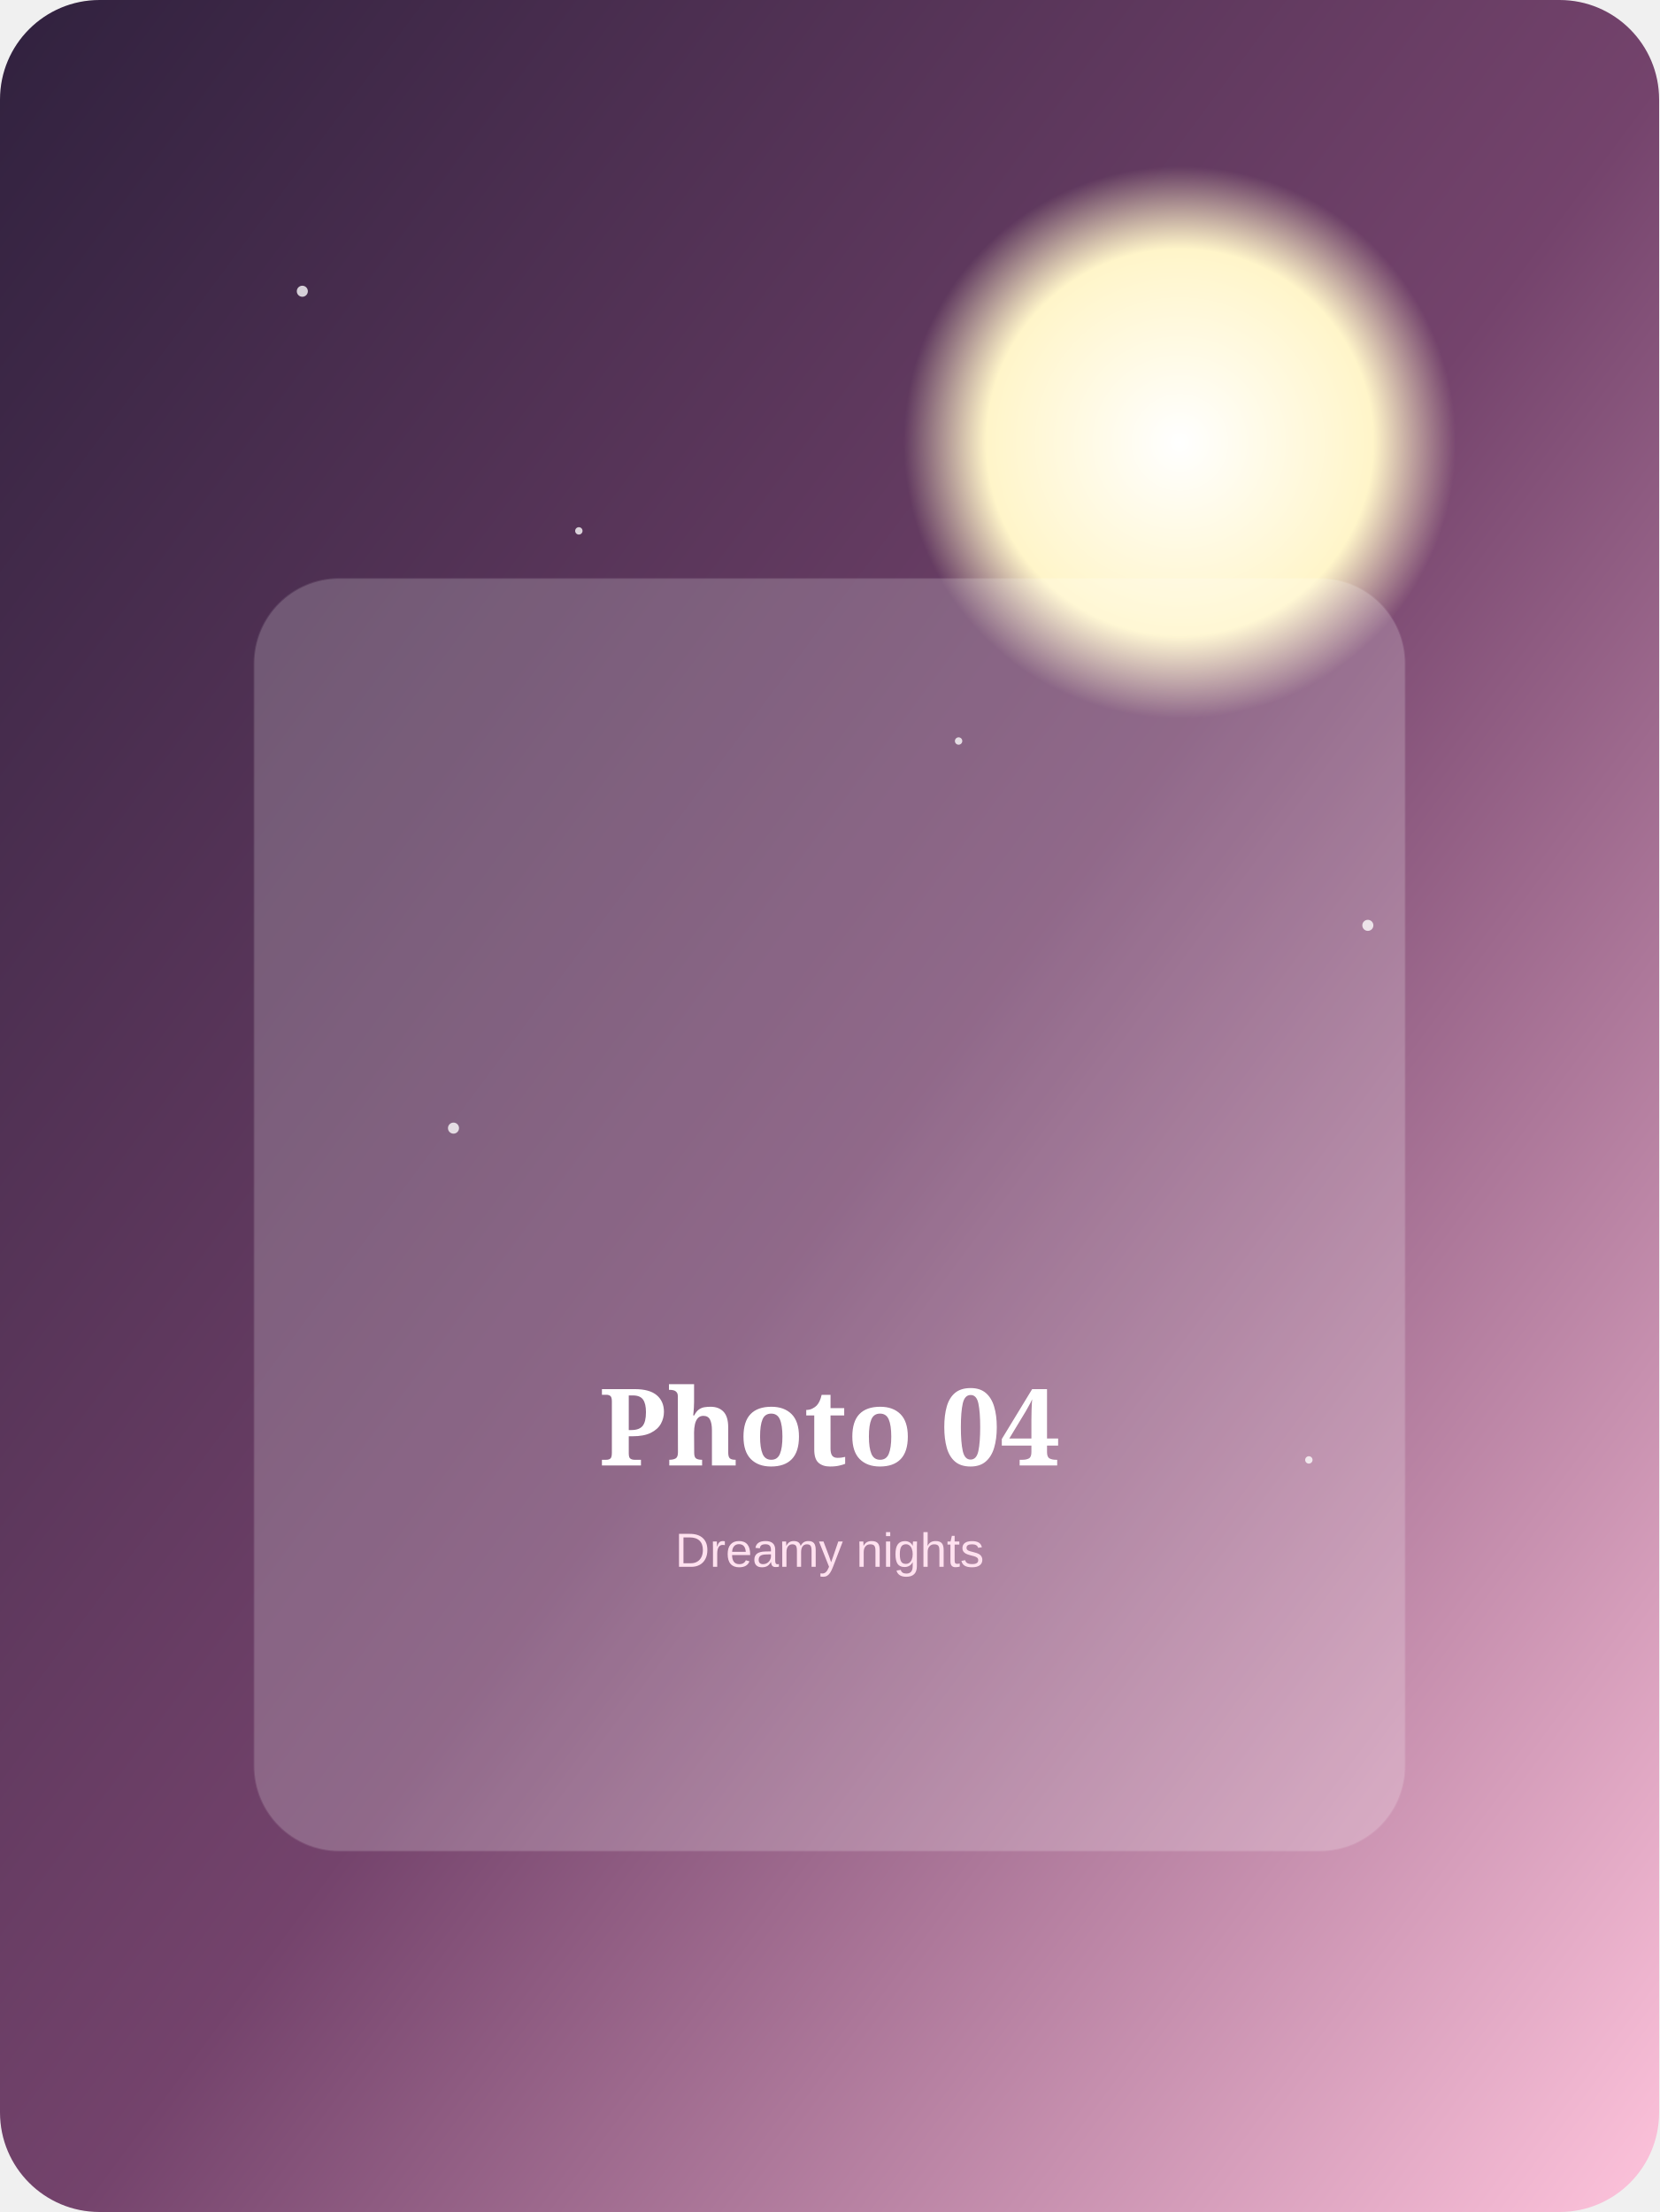
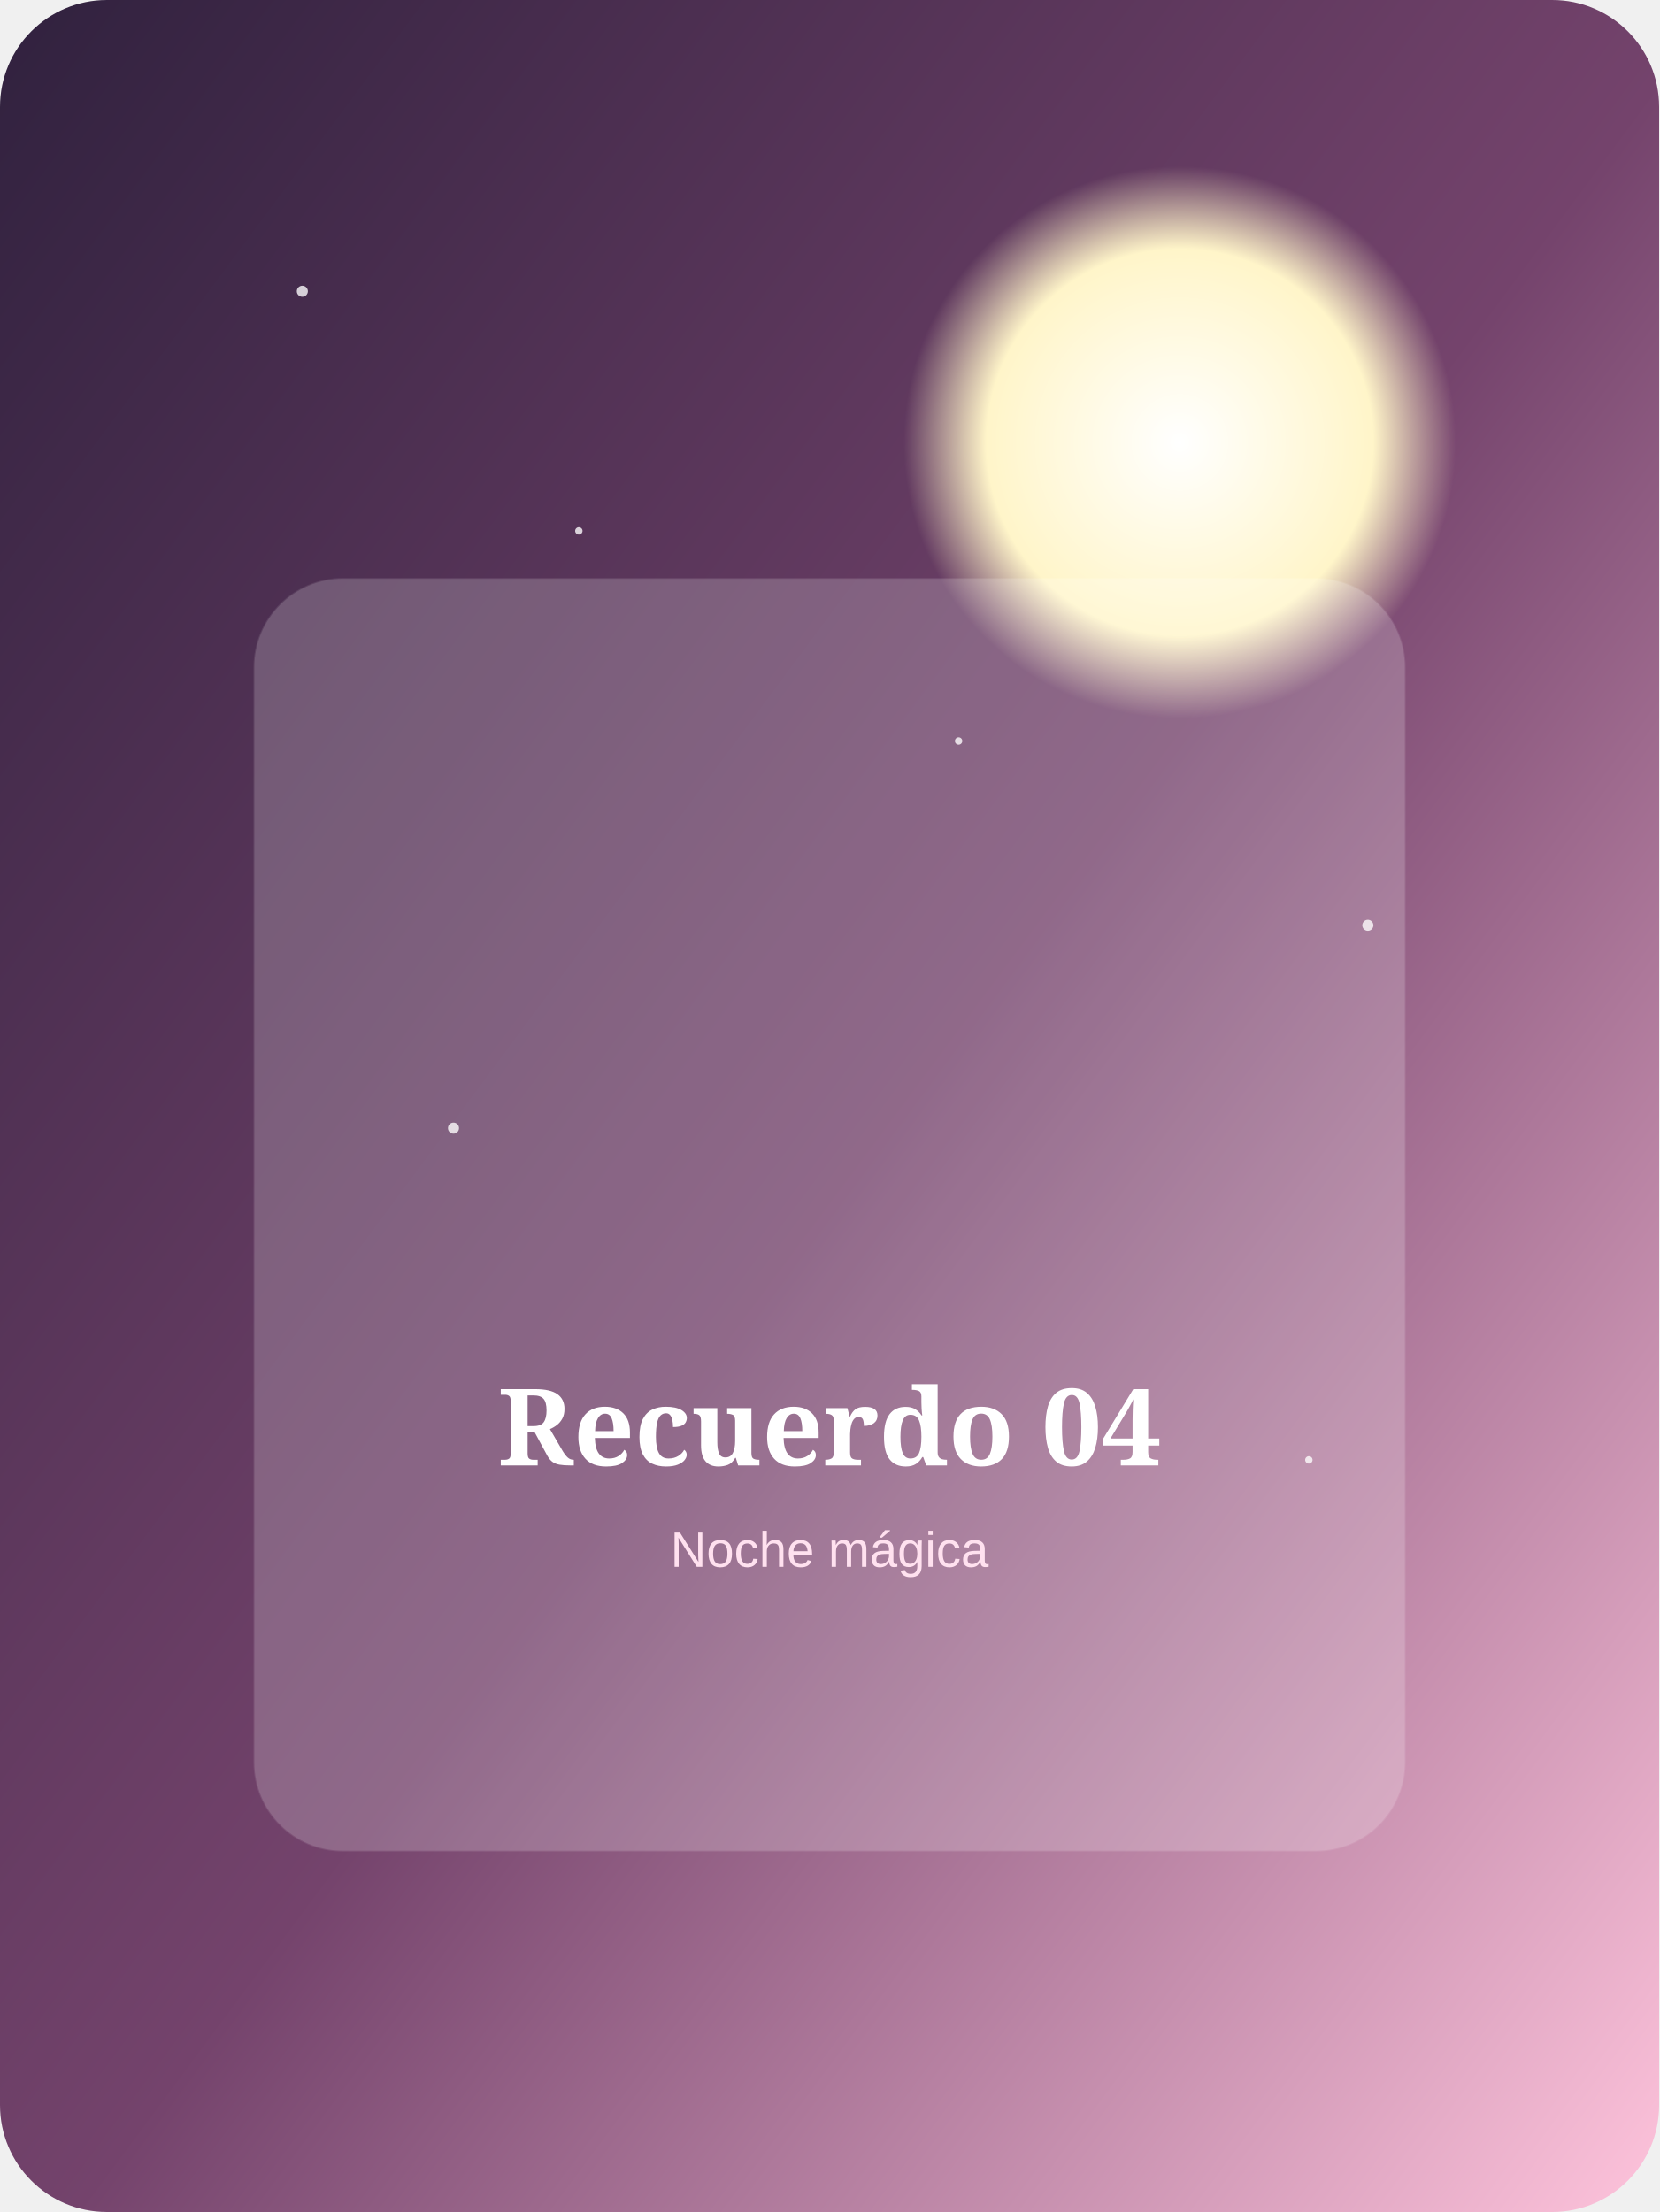
<svg xmlns="http://www.w3.org/2000/svg" viewBox="0 0 900 1200">
  <defs>
    <linearGradient id="g" x1="0" x2="1" y1="0" y2="1">
      <stop stop-color="#30213e" />
      <stop offset=".52" stop-color="#74436c" />
      <stop offset="1" stop-color="#ffc4dc" />
    </linearGradient>
-     <radialGradient id="moon" cx="50%" cy="50%" r="50%">
+     <radialGradient id="m" cx="50%" cy="50%" r="50%">
      <stop stop-color="#fff" />
      <stop offset=".7" stop-color="#fff5c9" />
      <stop offset="1" stop-color="#fff5c9" stop-opacity="0" />
    </radialGradient>
  </defs>
-   <rect width="900" height="1200" rx="54" fill="url(#g)" />
-   <circle cx="640" cy="240" r="150" fill="url(#moon)" />
+   <rect width="900" height="1200" rx="58" fill="url(#g)" />
+   <circle cx="640" cy="240" r="150" fill="url(#m)" />
  <g fill="#fff" opacity=".78">
    <circle cx="164" cy="158" r="3" />
    <circle cx="314" cy="288" r="2" />
    <circle cx="742" cy="502" r="3" />
    <circle cx="520" cy="402" r="2" />
    <circle cx="246" cy="612" r="3" />
    <circle cx="710" cy="792" r="2" />
  </g>
-   <rect x="138" y="314" width="624" height="690" rx="46" fill="#fff" opacity=".2" stroke="#fff" stroke-opacity=".4" />
-   <text x="450" y="795" text-anchor="middle" font-family="Georgia,serif" font-size="58" fill="#fff" font-weight="700">Photo 04</text>
-   <text x="450" y="850" text-anchor="middle" font-family="Arial,sans-serif" font-size="26" fill="#ffe1ef">Dreamy nights</text>
+   <rect x="138" y="314" width="624" height="690" rx="48" fill="#fff" opacity=".2" stroke="#fff" stroke-opacity=".42" />
+   <text x="450" y="795" text-anchor="middle" font-family="Georgia,serif" font-size="58" fill="#fff" font-weight="700">Recuerdo 04</text>
+   <text x="450" y="850" text-anchor="middle" font-family="Arial,sans-serif" font-size="27" fill="#ffe1ef">Noche mágica</text>
</svg>
